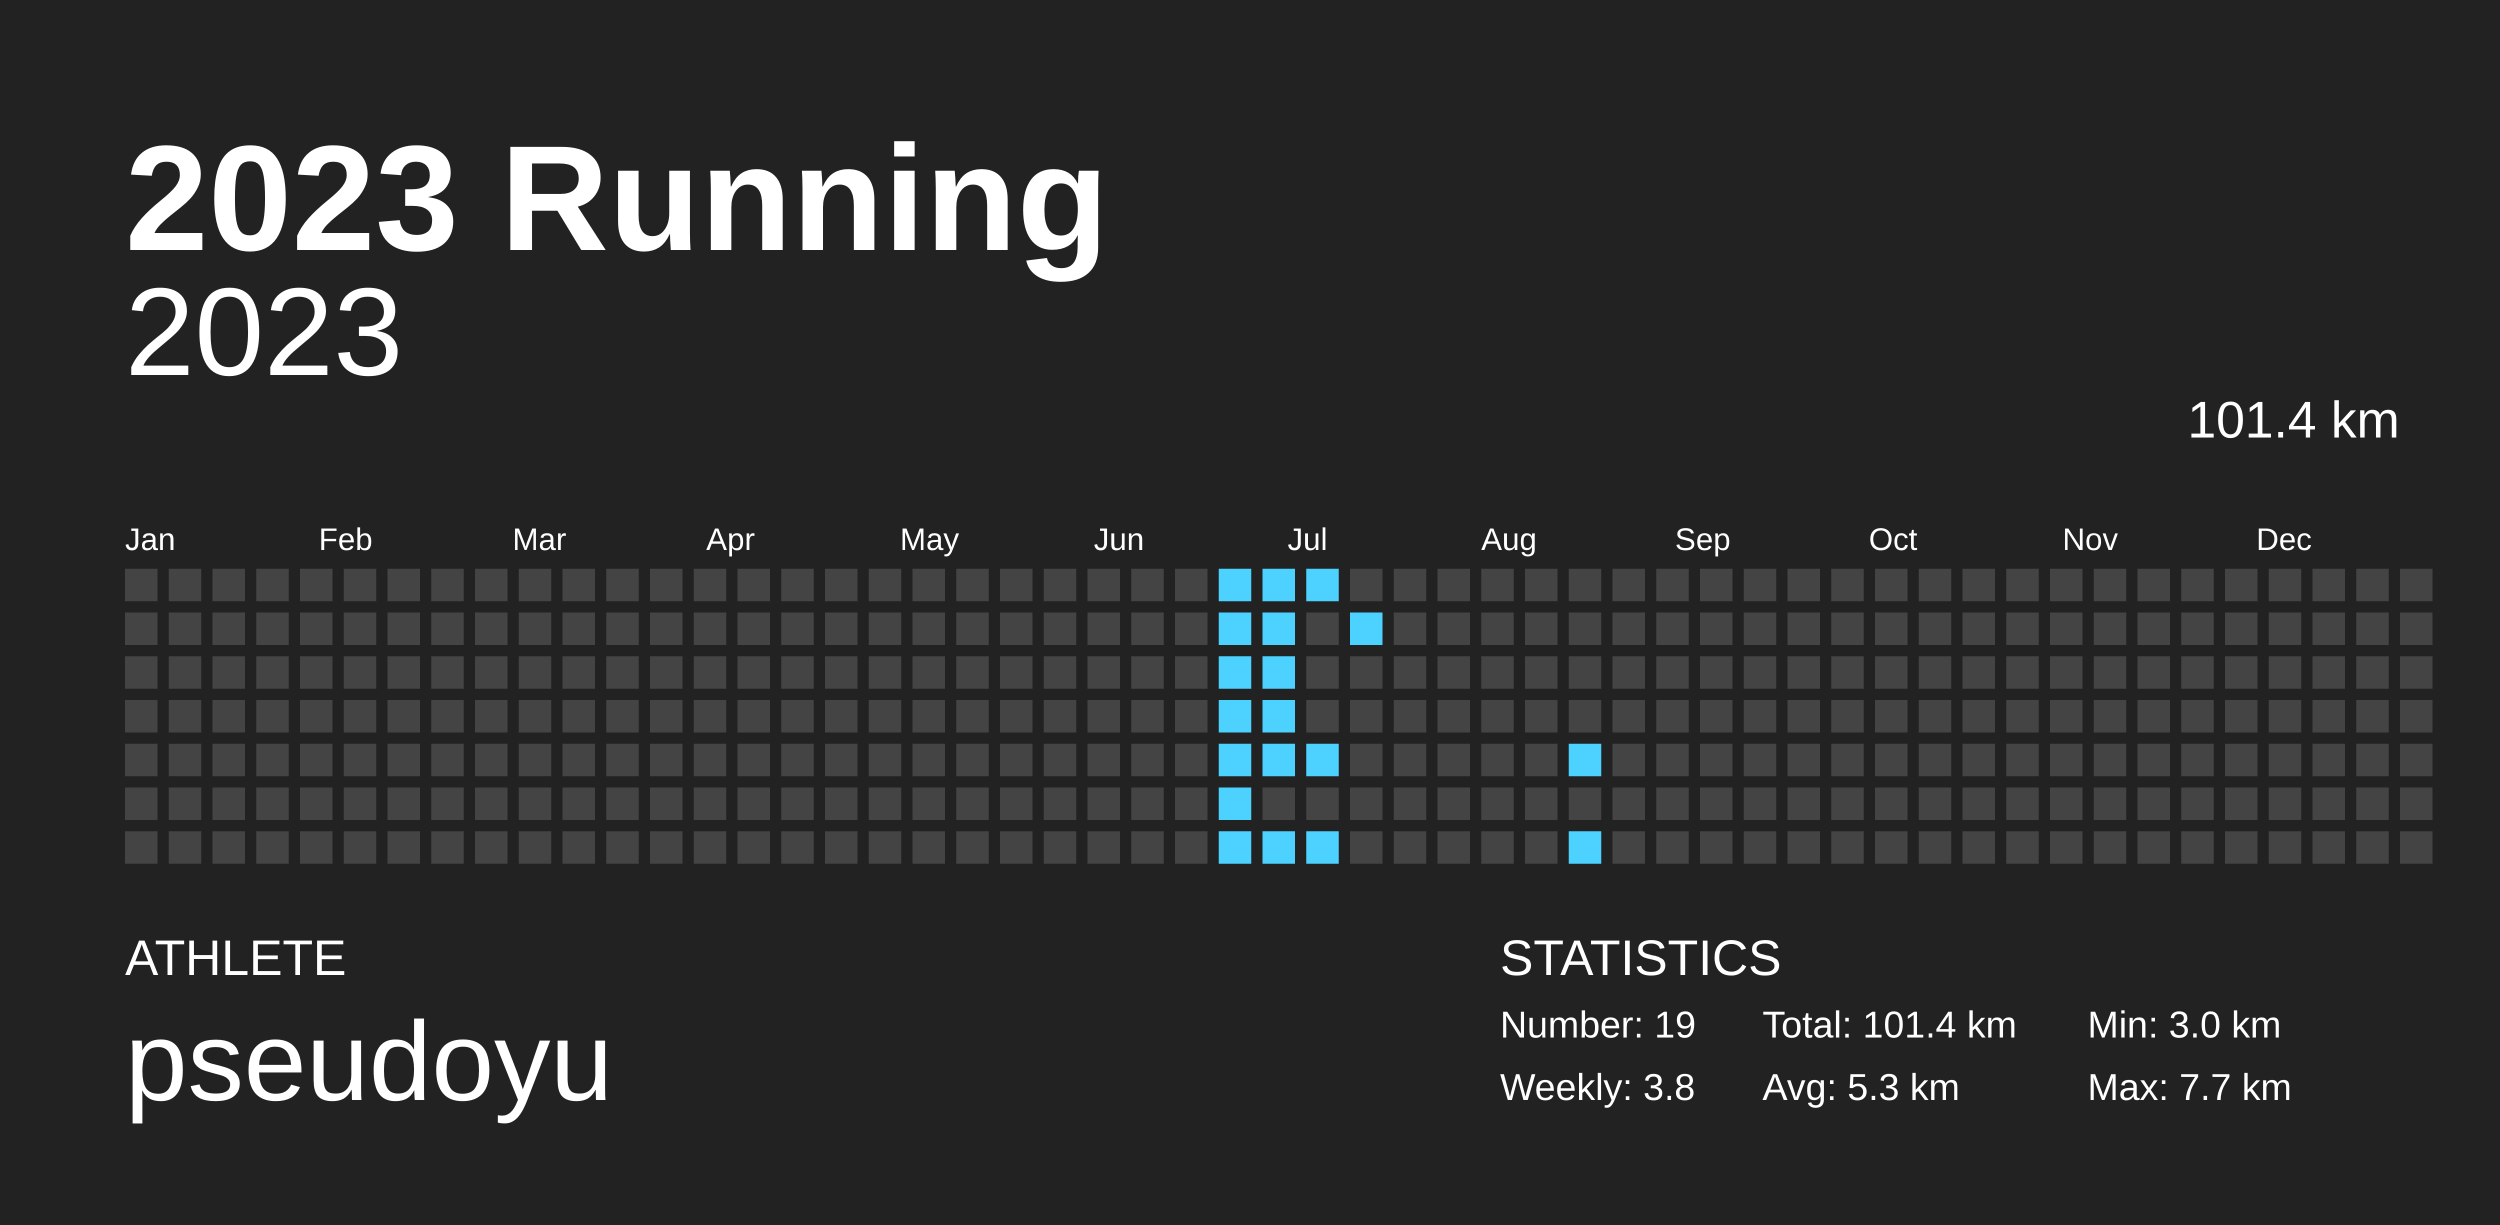
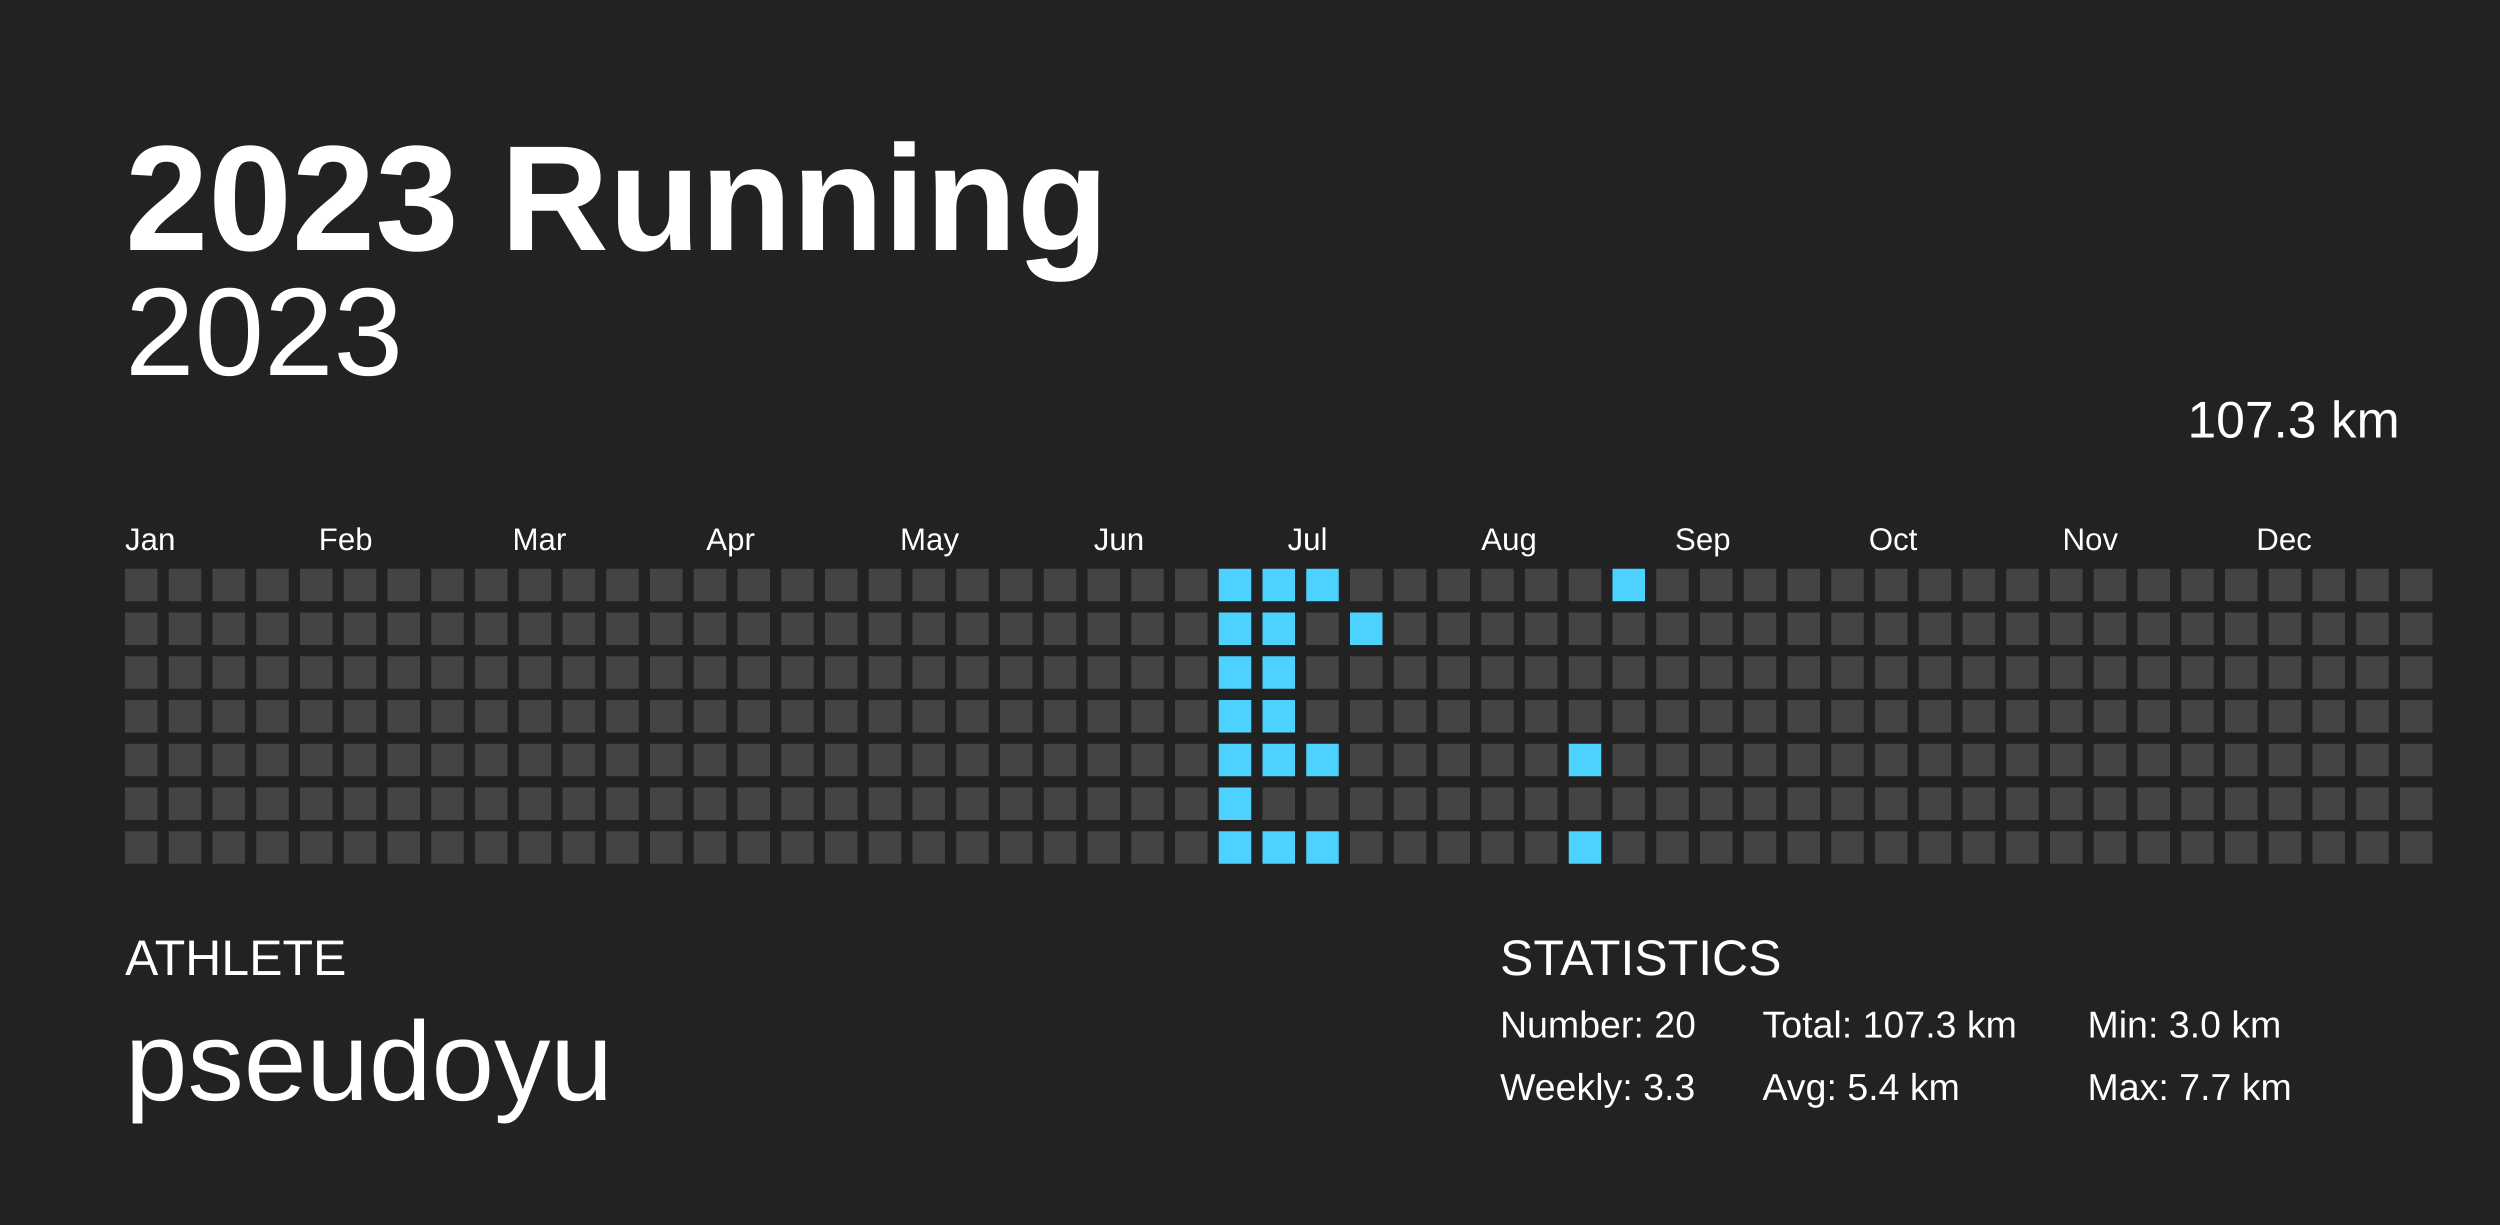
<svg xmlns="http://www.w3.org/2000/svg" baseProfile="full" height="98mm" version="1.1" viewBox="0,0,200,98" width="200mm">
  <defs />
  <rect fill="#222222" height="98" width="200" x="0" y="0" />
  <text fill="#FFFFFF" style="font-size:12px; font-family:Arial; font-weight:bold;" x="10" y="20">2023 Running</text>
  <text fill="#FFFFFF" style="font-size:4px; font-family:Arial" x="10" y="78">ATHLETE</text>
  <text fill="#FFFFFF" style="font-size:9px; font-family:Arial" x="10" y="88">pseudoyu</text>
  <text fill="#FFFFFF" style="font-size:4px; font-family:Arial" x="120" y="78">STATISTICS</text>
-   <text fill="#FFFFFF" style="font-size:3px; font-family:Arial" x="120" y="83">Number: 19</text>
-   <text fill="#FFFFFF" style="font-size:3px; font-family:Arial" x="120" y="88">Weekly: 3.8</text>
-   <text fill="#FFFFFF" style="font-size:3px; font-family:Arial" x="141" y="83">Total: 101.4 km</text>
-   <text fill="#FFFFFF" style="font-size:3px; font-family:Arial" x="141" y="88">Avg: 5.3 km</text>
+   <text fill="#FFFFFF" style="font-size:3px; font-family:Arial" x="120" y="83">Number: 20</text>
+   <text fill="#FFFFFF" style="font-size:3px; font-family:Arial" x="120" y="88">Weekly: 3.3</text>
+   <text fill="#FFFFFF" style="font-size:3px; font-family:Arial" x="141" y="83">Total: 107.3 km</text>
+   <text fill="#FFFFFF" style="font-size:3px; font-family:Arial" x="141" y="88">Avg: 5.4 km</text>
  <text fill="#FFFFFF" style="font-size:3px; font-family:Arial" x="167" y="83">Min: 3.0 km</text>
  <text fill="#FFFFFF" style="font-size:3px; font-family:Arial" x="167" y="88">Max: 7.7 km</text>
  <text alignment-baseline="hanging" fill="#FFFFFF" style="font-size:10.0px; font-family:Arial;" x="10" y="30">2023</text>
-   <text alignment-baseline="hanging" fill="#FFFFFF" style="font-size:4.125px; font-family:Arial;" x="175" y="35">101.4 km</text>
+   <text alignment-baseline="hanging" fill="#FFFFFF" style="font-size:4.125px; font-family:Arial;" x="175" y="35">107.3 km</text>
  <text fill="#FFFFFF" style="font-size:2.5px; font-family:Arial" x="10.0" y="44">Jan</text>
  <text fill="#FFFFFF" style="font-size:2.5px; font-family:Arial" x="25.5" y="44">Feb</text>
  <text fill="#FFFFFF" style="font-size:2.5px; font-family:Arial" x="41.0" y="44">Mar</text>
  <text fill="#FFFFFF" style="font-size:2.5px; font-family:Arial" x="56.5" y="44">Apr</text>
  <text fill="#FFFFFF" style="font-size:2.5px; font-family:Arial" x="72.0" y="44">May</text>
  <text fill="#FFFFFF" style="font-size:2.5px; font-family:Arial" x="87.5" y="44">Jun</text>
  <text fill="#FFFFFF" style="font-size:2.5px; font-family:Arial" x="103.0" y="44">Jul</text>
  <text fill="#FFFFFF" style="font-size:2.5px; font-family:Arial" x="118.5" y="44">Aug</text>
  <text fill="#FFFFFF" style="font-size:2.5px; font-family:Arial" x="134.0" y="44">Sep</text>
  <text fill="#FFFFFF" style="font-size:2.5px; font-family:Arial" x="149.5" y="44">Oct</text>
  <text fill="#FFFFFF" style="font-size:2.5px; font-family:Arial" x="165.0" y="44">Nov</text>
  <text fill="#FFFFFF" style="font-size:2.5px; font-family:Arial" x="180.5" y="44">Dec</text>
  <rect fill="#444444" height="2.6" width="2.6" x="10.0" y="45.5" />
  <rect fill="#444444" height="2.6" width="2.6" x="10.0" y="49.0" />
  <rect fill="#444444" height="2.6" width="2.6" x="10.0" y="52.5" />
  <rect fill="#444444" height="2.6" width="2.6" x="10.0" y="56.0" />
  <rect fill="#444444" height="2.6" width="2.6" x="10.0" y="59.5" />
  <rect fill="#444444" height="2.6" width="2.6" x="10.0" y="63.0" />
  <rect fill="#444444" height="2.6" width="2.6" x="10.0" y="66.5" />
  <rect fill="#444444" height="2.6" width="2.6" x="13.5" y="45.5" />
  <rect fill="#444444" height="2.6" width="2.6" x="13.5" y="49.0" />
  <rect fill="#444444" height="2.6" width="2.6" x="13.5" y="52.5" />
  <rect fill="#444444" height="2.6" width="2.6" x="13.5" y="56.0" />
  <rect fill="#444444" height="2.6" width="2.6" x="13.5" y="59.5" />
  <rect fill="#444444" height="2.6" width="2.6" x="13.5" y="63.0" />
  <rect fill="#444444" height="2.6" width="2.6" x="13.5" y="66.5" />
  <rect fill="#444444" height="2.6" width="2.6" x="17.0" y="45.5" />
  <rect fill="#444444" height="2.6" width="2.6" x="17.0" y="49.0" />
  <rect fill="#444444" height="2.6" width="2.6" x="17.0" y="52.5" />
  <rect fill="#444444" height="2.6" width="2.6" x="17.0" y="56.0" />
  <rect fill="#444444" height="2.6" width="2.6" x="17.0" y="59.5" />
  <rect fill="#444444" height="2.6" width="2.6" x="17.0" y="63.0" />
  <rect fill="#444444" height="2.6" width="2.6" x="17.0" y="66.5" />
  <rect fill="#444444" height="2.6" width="2.6" x="20.5" y="45.5" />
  <rect fill="#444444" height="2.6" width="2.6" x="20.5" y="49.0" />
  <rect fill="#444444" height="2.6" width="2.6" x="20.5" y="52.5" />
  <rect fill="#444444" height="2.6" width="2.6" x="20.5" y="56.0" />
  <rect fill="#444444" height="2.6" width="2.6" x="20.5" y="59.5" />
  <rect fill="#444444" height="2.6" width="2.6" x="20.5" y="63.0" />
  <rect fill="#444444" height="2.6" width="2.6" x="20.5" y="66.5" />
  <rect fill="#444444" height="2.6" width="2.6" x="24.0" y="45.5" />
  <rect fill="#444444" height="2.6" width="2.6" x="24.0" y="49.0" />
  <rect fill="#444444" height="2.6" width="2.6" x="24.0" y="52.5" />
  <rect fill="#444444" height="2.6" width="2.6" x="24.0" y="56.0" />
  <rect fill="#444444" height="2.6" width="2.6" x="24.0" y="59.5" />
  <rect fill="#444444" height="2.6" width="2.6" x="24.0" y="63.0" />
  <rect fill="#444444" height="2.6" width="2.6" x="24.0" y="66.5" />
  <rect fill="#444444" height="2.6" width="2.6" x="27.5" y="45.5" />
  <rect fill="#444444" height="2.6" width="2.6" x="27.5" y="49.0" />
  <rect fill="#444444" height="2.6" width="2.6" x="27.5" y="52.5" />
  <rect fill="#444444" height="2.6" width="2.6" x="27.5" y="56.0" />
  <rect fill="#444444" height="2.6" width="2.6" x="27.5" y="59.5" />
  <rect fill="#444444" height="2.6" width="2.6" x="27.5" y="63.0" />
  <rect fill="#444444" height="2.6" width="2.6" x="27.5" y="66.5" />
  <rect fill="#444444" height="2.6" width="2.6" x="31.0" y="45.5" />
  <rect fill="#444444" height="2.6" width="2.6" x="31.0" y="49.0" />
  <rect fill="#444444" height="2.6" width="2.6" x="31.0" y="52.5" />
  <rect fill="#444444" height="2.6" width="2.6" x="31.0" y="56.0" />
  <rect fill="#444444" height="2.6" width="2.6" x="31.0" y="59.5" />
  <rect fill="#444444" height="2.6" width="2.6" x="31.0" y="63.0" />
  <rect fill="#444444" height="2.6" width="2.6" x="31.0" y="66.5" />
  <rect fill="#444444" height="2.6" width="2.6" x="34.5" y="45.5" />
  <rect fill="#444444" height="2.6" width="2.6" x="34.5" y="49.0" />
  <rect fill="#444444" height="2.6" width="2.6" x="34.5" y="52.5" />
  <rect fill="#444444" height="2.6" width="2.6" x="34.5" y="56.0" />
  <rect fill="#444444" height="2.6" width="2.6" x="34.5" y="59.5" />
  <rect fill="#444444" height="2.6" width="2.6" x="34.5" y="63.0" />
  <rect fill="#444444" height="2.6" width="2.6" x="34.5" y="66.5" />
  <rect fill="#444444" height="2.6" width="2.6" x="38.0" y="45.5" />
  <rect fill="#444444" height="2.6" width="2.6" x="38.0" y="49.0" />
  <rect fill="#444444" height="2.6" width="2.6" x="38.0" y="52.5" />
  <rect fill="#444444" height="2.6" width="2.6" x="38.0" y="56.0" />
  <rect fill="#444444" height="2.6" width="2.6" x="38.0" y="59.5" />
  <rect fill="#444444" height="2.6" width="2.6" x="38.0" y="63.0" />
  <rect fill="#444444" height="2.6" width="2.6" x="38.0" y="66.5" />
  <rect fill="#444444" height="2.6" width="2.6" x="41.5" y="45.5" />
  <rect fill="#444444" height="2.6" width="2.6" x="41.5" y="49.0" />
  <rect fill="#444444" height="2.6" width="2.6" x="41.5" y="52.5" />
  <rect fill="#444444" height="2.6" width="2.6" x="41.5" y="56.0" />
  <rect fill="#444444" height="2.6" width="2.6" x="41.5" y="59.5" />
  <rect fill="#444444" height="2.6" width="2.6" x="41.5" y="63.0" />
  <rect fill="#444444" height="2.6" width="2.6" x="41.5" y="66.5" />
  <rect fill="#444444" height="2.6" width="2.6" x="45.0" y="45.5" />
  <rect fill="#444444" height="2.6" width="2.6" x="45.0" y="49.0" />
  <rect fill="#444444" height="2.6" width="2.6" x="45.0" y="52.5" />
  <rect fill="#444444" height="2.6" width="2.6" x="45.0" y="56.0" />
  <rect fill="#444444" height="2.6" width="2.6" x="45.0" y="59.5" />
  <rect fill="#444444" height="2.6" width="2.6" x="45.0" y="63.0" />
  <rect fill="#444444" height="2.6" width="2.6" x="45.0" y="66.5" />
  <rect fill="#444444" height="2.6" width="2.6" x="48.5" y="45.5" />
  <rect fill="#444444" height="2.6" width="2.6" x="48.5" y="49.0" />
  <rect fill="#444444" height="2.6" width="2.6" x="48.5" y="52.5" />
  <rect fill="#444444" height="2.6" width="2.6" x="48.5" y="56.0" />
  <rect fill="#444444" height="2.6" width="2.6" x="48.5" y="59.5" />
  <rect fill="#444444" height="2.6" width="2.6" x="48.5" y="63.0" />
  <rect fill="#444444" height="2.6" width="2.6" x="48.5" y="66.5" />
  <rect fill="#444444" height="2.6" width="2.6" x="52.0" y="45.5" />
  <rect fill="#444444" height="2.6" width="2.6" x="52.0" y="49.0" />
  <rect fill="#444444" height="2.6" width="2.6" x="52.0" y="52.5" />
  <rect fill="#444444" height="2.6" width="2.6" x="52.0" y="56.0" />
  <rect fill="#444444" height="2.6" width="2.6" x="52.0" y="59.5" />
  <rect fill="#444444" height="2.6" width="2.6" x="52.0" y="63.0" />
  <rect fill="#444444" height="2.6" width="2.6" x="52.0" y="66.5" />
  <rect fill="#444444" height="2.6" width="2.6" x="55.5" y="45.5" />
  <rect fill="#444444" height="2.6" width="2.6" x="55.5" y="49.0" />
  <rect fill="#444444" height="2.6" width="2.6" x="55.5" y="52.5" />
  <rect fill="#444444" height="2.6" width="2.6" x="55.5" y="56.0" />
  <rect fill="#444444" height="2.6" width="2.6" x="55.5" y="59.5" />
  <rect fill="#444444" height="2.6" width="2.6" x="55.5" y="63.0" />
  <rect fill="#444444" height="2.6" width="2.6" x="55.5" y="66.5" />
  <rect fill="#444444" height="2.6" width="2.6" x="59.0" y="45.5" />
  <rect fill="#444444" height="2.6" width="2.6" x="59.0" y="49.0" />
  <rect fill="#444444" height="2.6" width="2.6" x="59.0" y="52.5" />
  <rect fill="#444444" height="2.6" width="2.6" x="59.0" y="56.0" />
  <rect fill="#444444" height="2.6" width="2.6" x="59.0" y="59.5" />
  <rect fill="#444444" height="2.6" width="2.6" x="59.0" y="63.0" />
  <rect fill="#444444" height="2.6" width="2.6" x="59.0" y="66.5" />
  <rect fill="#444444" height="2.6" width="2.6" x="62.5" y="45.5" />
  <rect fill="#444444" height="2.6" width="2.6" x="62.5" y="49.0" />
  <rect fill="#444444" height="2.6" width="2.6" x="62.5" y="52.5" />
  <rect fill="#444444" height="2.6" width="2.6" x="62.5" y="56.0" />
  <rect fill="#444444" height="2.6" width="2.6" x="62.5" y="59.5" />
  <rect fill="#444444" height="2.6" width="2.6" x="62.5" y="63.0" />
  <rect fill="#444444" height="2.6" width="2.6" x="62.5" y="66.5" />
  <rect fill="#444444" height="2.6" width="2.6" x="66.0" y="45.5" />
  <rect fill="#444444" height="2.6" width="2.6" x="66.0" y="49.0" />
  <rect fill="#444444" height="2.6" width="2.6" x="66.0" y="52.5" />
  <rect fill="#444444" height="2.6" width="2.6" x="66.0" y="56.0" />
  <rect fill="#444444" height="2.6" width="2.6" x="66.0" y="59.5" />
  <rect fill="#444444" height="2.6" width="2.6" x="66.0" y="63.0" />
  <rect fill="#444444" height="2.6" width="2.6" x="66.0" y="66.5" />
  <rect fill="#444444" height="2.6" width="2.6" x="69.5" y="45.5" />
  <rect fill="#444444" height="2.6" width="2.6" x="69.5" y="49.0" />
  <rect fill="#444444" height="2.6" width="2.6" x="69.5" y="52.5" />
  <rect fill="#444444" height="2.6" width="2.6" x="69.5" y="56.0" />
  <rect fill="#444444" height="2.6" width="2.6" x="69.5" y="59.5" />
  <rect fill="#444444" height="2.6" width="2.6" x="69.5" y="63.0" />
  <rect fill="#444444" height="2.6" width="2.6" x="69.5" y="66.5" />
  <rect fill="#444444" height="2.6" width="2.6" x="73.0" y="45.5" />
  <rect fill="#444444" height="2.6" width="2.6" x="73.0" y="49.0" />
  <rect fill="#444444" height="2.6" width="2.6" x="73.0" y="52.5" />
  <rect fill="#444444" height="2.6" width="2.6" x="73.0" y="56.0" />
  <rect fill="#444444" height="2.6" width="2.6" x="73.0" y="59.5" />
  <rect fill="#444444" height="2.6" width="2.6" x="73.0" y="63.0" />
  <rect fill="#444444" height="2.6" width="2.6" x="73.0" y="66.5" />
  <rect fill="#444444" height="2.6" width="2.6" x="76.5" y="45.5" />
  <rect fill="#444444" height="2.6" width="2.6" x="76.5" y="49.0" />
  <rect fill="#444444" height="2.6" width="2.6" x="76.5" y="52.5" />
  <rect fill="#444444" height="2.6" width="2.6" x="76.5" y="56.0" />
  <rect fill="#444444" height="2.6" width="2.6" x="76.5" y="59.5" />
  <rect fill="#444444" height="2.6" width="2.6" x="76.5" y="63.0" />
  <rect fill="#444444" height="2.6" width="2.6" x="76.5" y="66.5" />
  <rect fill="#444444" height="2.6" width="2.6" x="80.0" y="45.5" />
  <rect fill="#444444" height="2.6" width="2.6" x="80.0" y="49.0" />
  <rect fill="#444444" height="2.6" width="2.6" x="80.0" y="52.5" />
  <rect fill="#444444" height="2.6" width="2.6" x="80.0" y="56.0" />
  <rect fill="#444444" height="2.6" width="2.6" x="80.0" y="59.5" />
  <rect fill="#444444" height="2.6" width="2.6" x="80.0" y="63.0" />
  <rect fill="#444444" height="2.6" width="2.6" x="80.0" y="66.5" />
  <rect fill="#444444" height="2.6" width="2.6" x="83.5" y="45.5" />
  <rect fill="#444444" height="2.6" width="2.6" x="83.5" y="49.0" />
  <rect fill="#444444" height="2.6" width="2.6" x="83.5" y="52.5" />
  <rect fill="#444444" height="2.6" width="2.6" x="83.5" y="56.0" />
  <rect fill="#444444" height="2.6" width="2.6" x="83.5" y="59.5" />
  <rect fill="#444444" height="2.6" width="2.6" x="83.5" y="63.0" />
  <rect fill="#444444" height="2.6" width="2.6" x="83.5" y="66.5" />
  <rect fill="#444444" height="2.6" width="2.6" x="87.0" y="45.5" />
  <rect fill="#444444" height="2.6" width="2.6" x="87.0" y="49.0" />
  <rect fill="#444444" height="2.6" width="2.6" x="87.0" y="52.5" />
  <rect fill="#444444" height="2.6" width="2.6" x="87.0" y="56.0" />
  <rect fill="#444444" height="2.6" width="2.6" x="87.0" y="59.5" />
  <rect fill="#444444" height="2.6" width="2.6" x="87.0" y="63.0" />
  <rect fill="#444444" height="2.6" width="2.6" x="87.0" y="66.5" />
  <rect fill="#444444" height="2.6" width="2.6" x="90.5" y="45.5" />
  <rect fill="#444444" height="2.6" width="2.6" x="90.5" y="49.0" />
  <rect fill="#444444" height="2.6" width="2.6" x="90.5" y="52.5" />
  <rect fill="#444444" height="2.6" width="2.6" x="90.5" y="56.0" />
  <rect fill="#444444" height="2.6" width="2.6" x="90.5" y="59.5" />
  <rect fill="#444444" height="2.6" width="2.6" x="90.5" y="63.0" />
  <rect fill="#444444" height="2.6" width="2.6" x="90.5" y="66.5" />
  <rect fill="#444444" height="2.6" width="2.6" x="94.0" y="45.5" />
  <rect fill="#444444" height="2.6" width="2.6" x="94.0" y="49.0" />
  <rect fill="#444444" height="2.6" width="2.6" x="94.0" y="52.5" />
  <rect fill="#444444" height="2.6" width="2.6" x="94.0" y="56.0" />
  <rect fill="#444444" height="2.6" width="2.6" x="94.0" y="59.5" />
  <rect fill="#444444" height="2.6" width="2.6" x="94.0" y="63.0" />
  <rect fill="#444444" height="2.6" width="2.6" x="94.0" y="66.5" />
  <rect fill="#4dd2ff" height="2.6" width="2.6" x="97.5" y="45.5" />
  <rect fill="#4dd2ff" height="2.6" width="2.6" x="97.5" y="49.0" />
  <rect fill="#4dd2ff" height="2.6" width="2.6" x="97.5" y="52.5" />
  <rect fill="#4dd2ff" height="2.6" width="2.6" x="97.5" y="56.0" />
  <rect fill="#4dd2ff" height="2.6" width="2.6" x="97.5" y="59.5" />
  <rect fill="#4dd2ff" height="2.6" width="2.6" x="97.5" y="63.0" />
  <rect fill="#4dd2ff" height="2.6" width="2.6" x="97.5" y="66.5" />
  <rect fill="#4dd2ff" height="2.6" width="2.6" x="101.0" y="45.5" />
  <rect fill="#4dd2ff" height="2.6" width="2.6" x="101.0" y="49.0" />
  <rect fill="#4dd2ff" height="2.6" width="2.6" x="101.0" y="52.5" />
  <rect fill="#4dd2ff" height="2.6" width="2.6" x="101.0" y="56.0" />
  <rect fill="#4dd2ff" height="2.6" width="2.6" x="101.0" y="59.5" />
  <rect fill="#444444" height="2.6" width="2.6" x="101.0" y="63.0" />
  <rect fill="#4dd2ff" height="2.6" width="2.6" x="101.0" y="66.5" />
  <rect fill="#4dd2ff" height="2.6" width="2.6" x="104.5" y="45.5" />
  <rect fill="#444444" height="2.6" width="2.6" x="104.5" y="49.0" />
  <rect fill="#444444" height="2.6" width="2.6" x="104.5" y="52.5" />
  <rect fill="#444444" height="2.6" width="2.6" x="104.5" y="56.0" />
  <rect fill="#4dd2ff" height="2.6" width="2.6" x="104.5" y="59.5" />
  <rect fill="#444444" height="2.6" width="2.6" x="104.5" y="63.0" />
  <rect fill="#4dd2ff" height="2.6" width="2.6" x="104.5" y="66.5" />
  <rect fill="#444444" height="2.6" width="2.6" x="108.0" y="45.5" />
  <rect fill="#4dd2ff" height="2.6" width="2.6" x="108.0" y="49.0" />
  <rect fill="#444444" height="2.6" width="2.6" x="108.0" y="52.5" />
  <rect fill="#444444" height="2.6" width="2.6" x="108.0" y="56.0" />
  <rect fill="#444444" height="2.6" width="2.6" x="108.0" y="59.5" />
  <rect fill="#444444" height="2.6" width="2.6" x="108.0" y="63.0" />
  <rect fill="#444444" height="2.6" width="2.6" x="108.0" y="66.5" />
  <rect fill="#444444" height="2.6" width="2.6" x="111.5" y="45.5" />
  <rect fill="#444444" height="2.6" width="2.6" x="111.5" y="49.0" />
  <rect fill="#444444" height="2.6" width="2.6" x="111.5" y="52.5" />
  <rect fill="#444444" height="2.6" width="2.6" x="111.5" y="56.0" />
  <rect fill="#444444" height="2.6" width="2.6" x="111.5" y="59.5" />
  <rect fill="#444444" height="2.6" width="2.6" x="111.5" y="63.0" />
  <rect fill="#444444" height="2.6" width="2.6" x="111.5" y="66.5" />
  <rect fill="#444444" height="2.6" width="2.6" x="115.0" y="45.5" />
  <rect fill="#444444" height="2.6" width="2.6" x="115.0" y="49.0" />
  <rect fill="#444444" height="2.6" width="2.6" x="115.0" y="52.5" />
  <rect fill="#444444" height="2.6" width="2.6" x="115.0" y="56.0" />
  <rect fill="#444444" height="2.6" width="2.6" x="115.0" y="59.5" />
  <rect fill="#444444" height="2.6" width="2.6" x="115.0" y="63.0" />
  <rect fill="#444444" height="2.6" width="2.6" x="115.0" y="66.5" />
  <rect fill="#444444" height="2.6" width="2.6" x="118.5" y="45.5" />
  <rect fill="#444444" height="2.6" width="2.6" x="118.5" y="49.0" />
  <rect fill="#444444" height="2.6" width="2.6" x="118.5" y="52.5" />
  <rect fill="#444444" height="2.6" width="2.6" x="118.5" y="56.0" />
  <rect fill="#444444" height="2.6" width="2.6" x="118.5" y="59.5" />
  <rect fill="#444444" height="2.6" width="2.6" x="118.5" y="63.0" />
  <rect fill="#444444" height="2.6" width="2.6" x="118.5" y="66.5" />
  <rect fill="#444444" height="2.6" width="2.6" x="122.0" y="45.5" />
  <rect fill="#444444" height="2.6" width="2.6" x="122.0" y="49.0" />
  <rect fill="#444444" height="2.6" width="2.6" x="122.0" y="52.5" />
  <rect fill="#444444" height="2.6" width="2.6" x="122.0" y="56.0" />
  <rect fill="#444444" height="2.6" width="2.6" x="122.0" y="59.5" />
  <rect fill="#444444" height="2.6" width="2.6" x="122.0" y="63.0" />
  <rect fill="#444444" height="2.6" width="2.6" x="122.0" y="66.5" />
  <rect fill="#444444" height="2.6" width="2.6" x="125.5" y="45.5" />
  <rect fill="#444444" height="2.6" width="2.6" x="125.5" y="49.0" />
  <rect fill="#444444" height="2.6" width="2.6" x="125.5" y="52.5" />
  <rect fill="#444444" height="2.6" width="2.6" x="125.5" y="56.0" />
  <rect fill="#4dd2ff" height="2.6" width="2.6" x="125.5" y="59.5" />
  <rect fill="#444444" height="2.6" width="2.6" x="125.5" y="63.0" />
  <rect fill="#4dd2ff" height="2.6" width="2.6" x="125.5" y="66.5" />
-   <rect fill="#444444" height="2.6" width="2.6" x="129.0" y="45.5" />
+   <rect fill="#4dd2ff" height="2.6" width="2.6" x="129.0" y="45.5" />
  <rect fill="#444444" height="2.6" width="2.6" x="129.0" y="49.0" />
  <rect fill="#444444" height="2.6" width="2.6" x="129.0" y="52.5" />
  <rect fill="#444444" height="2.6" width="2.6" x="129.0" y="56.0" />
  <rect fill="#444444" height="2.6" width="2.6" x="129.0" y="59.5" />
  <rect fill="#444444" height="2.6" width="2.6" x="129.0" y="63.0" />
  <rect fill="#444444" height="2.6" width="2.6" x="129.0" y="66.5" />
  <rect fill="#444444" height="2.6" width="2.6" x="132.5" y="45.5" />
  <rect fill="#444444" height="2.6" width="2.6" x="132.5" y="49.0" />
  <rect fill="#444444" height="2.6" width="2.6" x="132.5" y="52.5" />
  <rect fill="#444444" height="2.6" width="2.6" x="132.5" y="56.0" />
  <rect fill="#444444" height="2.6" width="2.6" x="132.5" y="59.5" />
  <rect fill="#444444" height="2.6" width="2.6" x="132.5" y="63.0" />
  <rect fill="#444444" height="2.6" width="2.6" x="132.5" y="66.5" />
  <rect fill="#444444" height="2.6" width="2.6" x="136.0" y="45.5" />
  <rect fill="#444444" height="2.6" width="2.6" x="136.0" y="49.0" />
  <rect fill="#444444" height="2.6" width="2.6" x="136.0" y="52.5" />
  <rect fill="#444444" height="2.6" width="2.6" x="136.0" y="56.0" />
  <rect fill="#444444" height="2.6" width="2.6" x="136.0" y="59.5" />
  <rect fill="#444444" height="2.6" width="2.6" x="136.0" y="63.0" />
  <rect fill="#444444" height="2.6" width="2.6" x="136.0" y="66.5" />
  <rect fill="#444444" height="2.6" width="2.6" x="139.5" y="45.5" />
  <rect fill="#444444" height="2.6" width="2.6" x="139.5" y="49.0" />
  <rect fill="#444444" height="2.6" width="2.6" x="139.5" y="52.5" />
  <rect fill="#444444" height="2.6" width="2.6" x="139.5" y="56.0" />
  <rect fill="#444444" height="2.6" width="2.6" x="139.5" y="59.5" />
  <rect fill="#444444" height="2.6" width="2.6" x="139.5" y="63.0" />
  <rect fill="#444444" height="2.6" width="2.6" x="139.5" y="66.5" />
  <rect fill="#444444" height="2.6" width="2.6" x="143.0" y="45.5" />
  <rect fill="#444444" height="2.6" width="2.6" x="143.0" y="49.0" />
  <rect fill="#444444" height="2.6" width="2.6" x="143.0" y="52.5" />
  <rect fill="#444444" height="2.6" width="2.6" x="143.0" y="56.0" />
  <rect fill="#444444" height="2.6" width="2.6" x="143.0" y="59.5" />
  <rect fill="#444444" height="2.6" width="2.6" x="143.0" y="63.0" />
  <rect fill="#444444" height="2.6" width="2.6" x="143.0" y="66.5" />
  <rect fill="#444444" height="2.6" width="2.6" x="146.5" y="45.5" />
  <rect fill="#444444" height="2.6" width="2.6" x="146.5" y="49.0" />
  <rect fill="#444444" height="2.6" width="2.6" x="146.5" y="52.5" />
  <rect fill="#444444" height="2.6" width="2.6" x="146.5" y="56.0" />
  <rect fill="#444444" height="2.6" width="2.6" x="146.5" y="59.5" />
  <rect fill="#444444" height="2.6" width="2.6" x="146.5" y="63.0" />
  <rect fill="#444444" height="2.6" width="2.6" x="146.5" y="66.5" />
  <rect fill="#444444" height="2.6" width="2.6" x="150.0" y="45.5" />
  <rect fill="#444444" height="2.6" width="2.6" x="150.0" y="49.0" />
  <rect fill="#444444" height="2.6" width="2.6" x="150.0" y="52.5" />
  <rect fill="#444444" height="2.6" width="2.6" x="150.0" y="56.0" />
  <rect fill="#444444" height="2.6" width="2.6" x="150.0" y="59.5" />
  <rect fill="#444444" height="2.6" width="2.6" x="150.0" y="63.0" />
  <rect fill="#444444" height="2.6" width="2.6" x="150.0" y="66.5" />
  <rect fill="#444444" height="2.6" width="2.6" x="153.5" y="45.5" />
  <rect fill="#444444" height="2.6" width="2.6" x="153.5" y="49.0" />
  <rect fill="#444444" height="2.6" width="2.6" x="153.5" y="52.5" />
  <rect fill="#444444" height="2.6" width="2.6" x="153.5" y="56.0" />
  <rect fill="#444444" height="2.6" width="2.6" x="153.5" y="59.5" />
  <rect fill="#444444" height="2.6" width="2.6" x="153.5" y="63.0" />
  <rect fill="#444444" height="2.6" width="2.6" x="153.5" y="66.5" />
  <rect fill="#444444" height="2.6" width="2.6" x="157.0" y="45.5" />
  <rect fill="#444444" height="2.6" width="2.6" x="157.0" y="49.0" />
  <rect fill="#444444" height="2.6" width="2.6" x="157.0" y="52.5" />
  <rect fill="#444444" height="2.6" width="2.6" x="157.0" y="56.0" />
  <rect fill="#444444" height="2.6" width="2.6" x="157.0" y="59.5" />
  <rect fill="#444444" height="2.6" width="2.6" x="157.0" y="63.0" />
  <rect fill="#444444" height="2.6" width="2.6" x="157.0" y="66.5" />
  <rect fill="#444444" height="2.6" width="2.6" x="160.5" y="45.5" />
  <rect fill="#444444" height="2.6" width="2.6" x="160.5" y="49.0" />
  <rect fill="#444444" height="2.6" width="2.6" x="160.5" y="52.5" />
  <rect fill="#444444" height="2.6" width="2.6" x="160.5" y="56.0" />
  <rect fill="#444444" height="2.6" width="2.6" x="160.5" y="59.5" />
  <rect fill="#444444" height="2.6" width="2.6" x="160.5" y="63.0" />
  <rect fill="#444444" height="2.6" width="2.6" x="160.5" y="66.5" />
  <rect fill="#444444" height="2.6" width="2.6" x="164.0" y="45.5" />
  <rect fill="#444444" height="2.6" width="2.6" x="164.0" y="49.0" />
  <rect fill="#444444" height="2.6" width="2.6" x="164.0" y="52.5" />
  <rect fill="#444444" height="2.6" width="2.6" x="164.0" y="56.0" />
  <rect fill="#444444" height="2.6" width="2.6" x="164.0" y="59.5" />
  <rect fill="#444444" height="2.6" width="2.6" x="164.0" y="63.0" />
  <rect fill="#444444" height="2.6" width="2.6" x="164.0" y="66.5" />
  <rect fill="#444444" height="2.6" width="2.6" x="167.5" y="45.5" />
  <rect fill="#444444" height="2.6" width="2.6" x="167.5" y="49.0" />
  <rect fill="#444444" height="2.6" width="2.6" x="167.5" y="52.5" />
  <rect fill="#444444" height="2.6" width="2.6" x="167.5" y="56.0" />
  <rect fill="#444444" height="2.6" width="2.6" x="167.5" y="59.5" />
  <rect fill="#444444" height="2.6" width="2.6" x="167.5" y="63.0" />
  <rect fill="#444444" height="2.6" width="2.6" x="167.5" y="66.5" />
  <rect fill="#444444" height="2.6" width="2.6" x="171.0" y="45.5" />
  <rect fill="#444444" height="2.6" width="2.6" x="171.0" y="49.0" />
  <rect fill="#444444" height="2.6" width="2.6" x="171.0" y="52.5" />
  <rect fill="#444444" height="2.6" width="2.6" x="171.0" y="56.0" />
  <rect fill="#444444" height="2.6" width="2.6" x="171.0" y="59.5" />
  <rect fill="#444444" height="2.6" width="2.6" x="171.0" y="63.0" />
  <rect fill="#444444" height="2.6" width="2.6" x="171.0" y="66.5" />
  <rect fill="#444444" height="2.6" width="2.6" x="174.5" y="45.5" />
  <rect fill="#444444" height="2.6" width="2.6" x="174.5" y="49.0" />
  <rect fill="#444444" height="2.6" width="2.6" x="174.5" y="52.5" />
  <rect fill="#444444" height="2.6" width="2.6" x="174.5" y="56.0" />
  <rect fill="#444444" height="2.6" width="2.6" x="174.5" y="59.5" />
  <rect fill="#444444" height="2.6" width="2.6" x="174.5" y="63.0" />
  <rect fill="#444444" height="2.6" width="2.6" x="174.5" y="66.5" />
  <rect fill="#444444" height="2.6" width="2.6" x="178.0" y="45.5" />
  <rect fill="#444444" height="2.6" width="2.6" x="178.0" y="49.0" />
  <rect fill="#444444" height="2.6" width="2.6" x="178.0" y="52.5" />
  <rect fill="#444444" height="2.6" width="2.6" x="178.0" y="56.0" />
  <rect fill="#444444" height="2.6" width="2.6" x="178.0" y="59.5" />
  <rect fill="#444444" height="2.6" width="2.6" x="178.0" y="63.0" />
  <rect fill="#444444" height="2.6" width="2.6" x="178.0" y="66.5" />
  <rect fill="#444444" height="2.6" width="2.6" x="181.5" y="45.5" />
  <rect fill="#444444" height="2.6" width="2.6" x="181.5" y="49.0" />
  <rect fill="#444444" height="2.6" width="2.6" x="181.5" y="52.5" />
  <rect fill="#444444" height="2.6" width="2.6" x="181.5" y="56.0" />
  <rect fill="#444444" height="2.6" width="2.6" x="181.5" y="59.5" />
  <rect fill="#444444" height="2.6" width="2.6" x="181.5" y="63.0" />
  <rect fill="#444444" height="2.6" width="2.6" x="181.5" y="66.5" />
  <rect fill="#444444" height="2.6" width="2.6" x="185.0" y="45.5" />
  <rect fill="#444444" height="2.6" width="2.6" x="185.0" y="49.0" />
  <rect fill="#444444" height="2.6" width="2.6" x="185.0" y="52.5" />
  <rect fill="#444444" height="2.6" width="2.6" x="185.0" y="56.0" />
  <rect fill="#444444" height="2.6" width="2.6" x="185.0" y="59.5" />
  <rect fill="#444444" height="2.6" width="2.6" x="185.0" y="63.0" />
  <rect fill="#444444" height="2.6" width="2.6" x="185.0" y="66.5" />
  <rect fill="#444444" height="2.6" width="2.6" x="188.5" y="45.5" />
  <rect fill="#444444" height="2.6" width="2.6" x="188.5" y="49.0" />
  <rect fill="#444444" height="2.6" width="2.6" x="188.5" y="52.5" />
  <rect fill="#444444" height="2.6" width="2.6" x="188.5" y="56.0" />
  <rect fill="#444444" height="2.6" width="2.6" x="188.5" y="59.5" />
  <rect fill="#444444" height="2.6" width="2.6" x="188.5" y="63.0" />
  <rect fill="#444444" height="2.6" width="2.6" x="188.5" y="66.5" />
  <rect fill="#444444" height="2.6" width="2.6" x="192.0" y="45.5" />
  <rect fill="#444444" height="2.6" width="2.6" x="192.0" y="49.0" />
  <rect fill="#444444" height="2.6" width="2.6" x="192.0" y="52.5" />
  <rect fill="#444444" height="2.6" width="2.6" x="192.0" y="56.0" />
  <rect fill="#444444" height="2.6" width="2.6" x="192.0" y="59.5" />
  <rect fill="#444444" height="2.6" width="2.6" x="192.0" y="63.0" />
  <rect fill="#444444" height="2.6" width="2.6" x="192.0" y="66.5" />
</svg>
